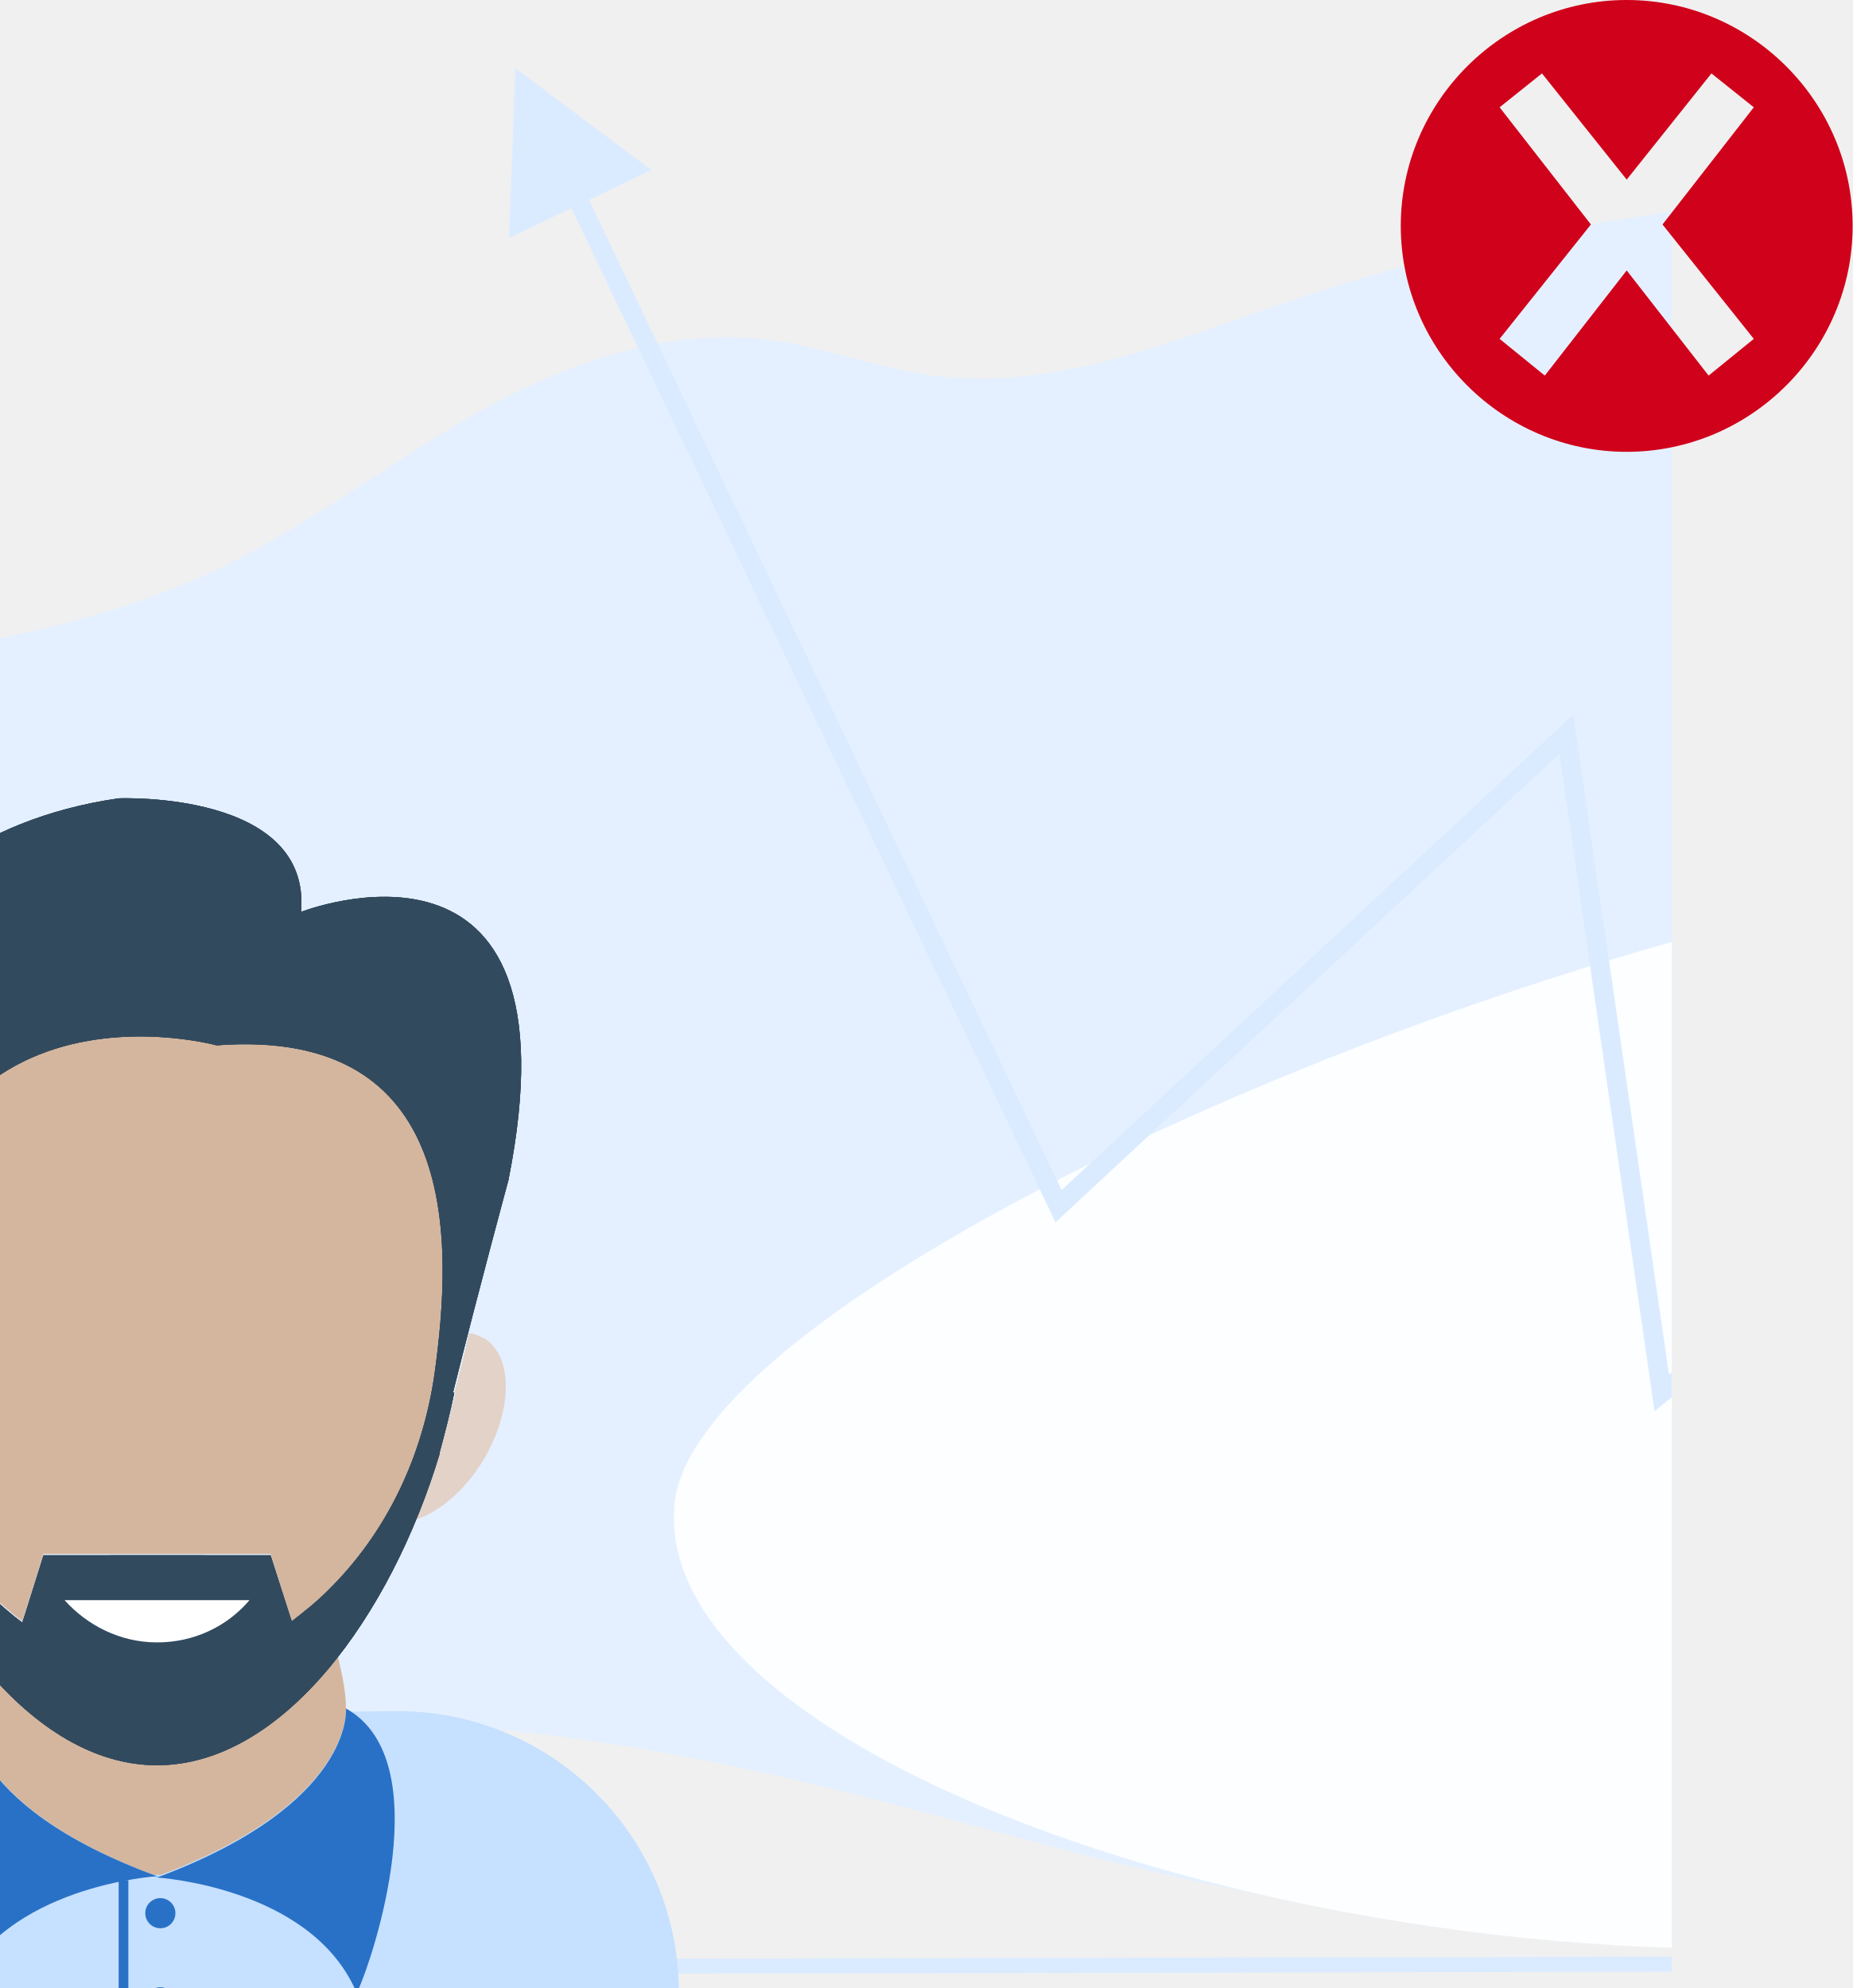
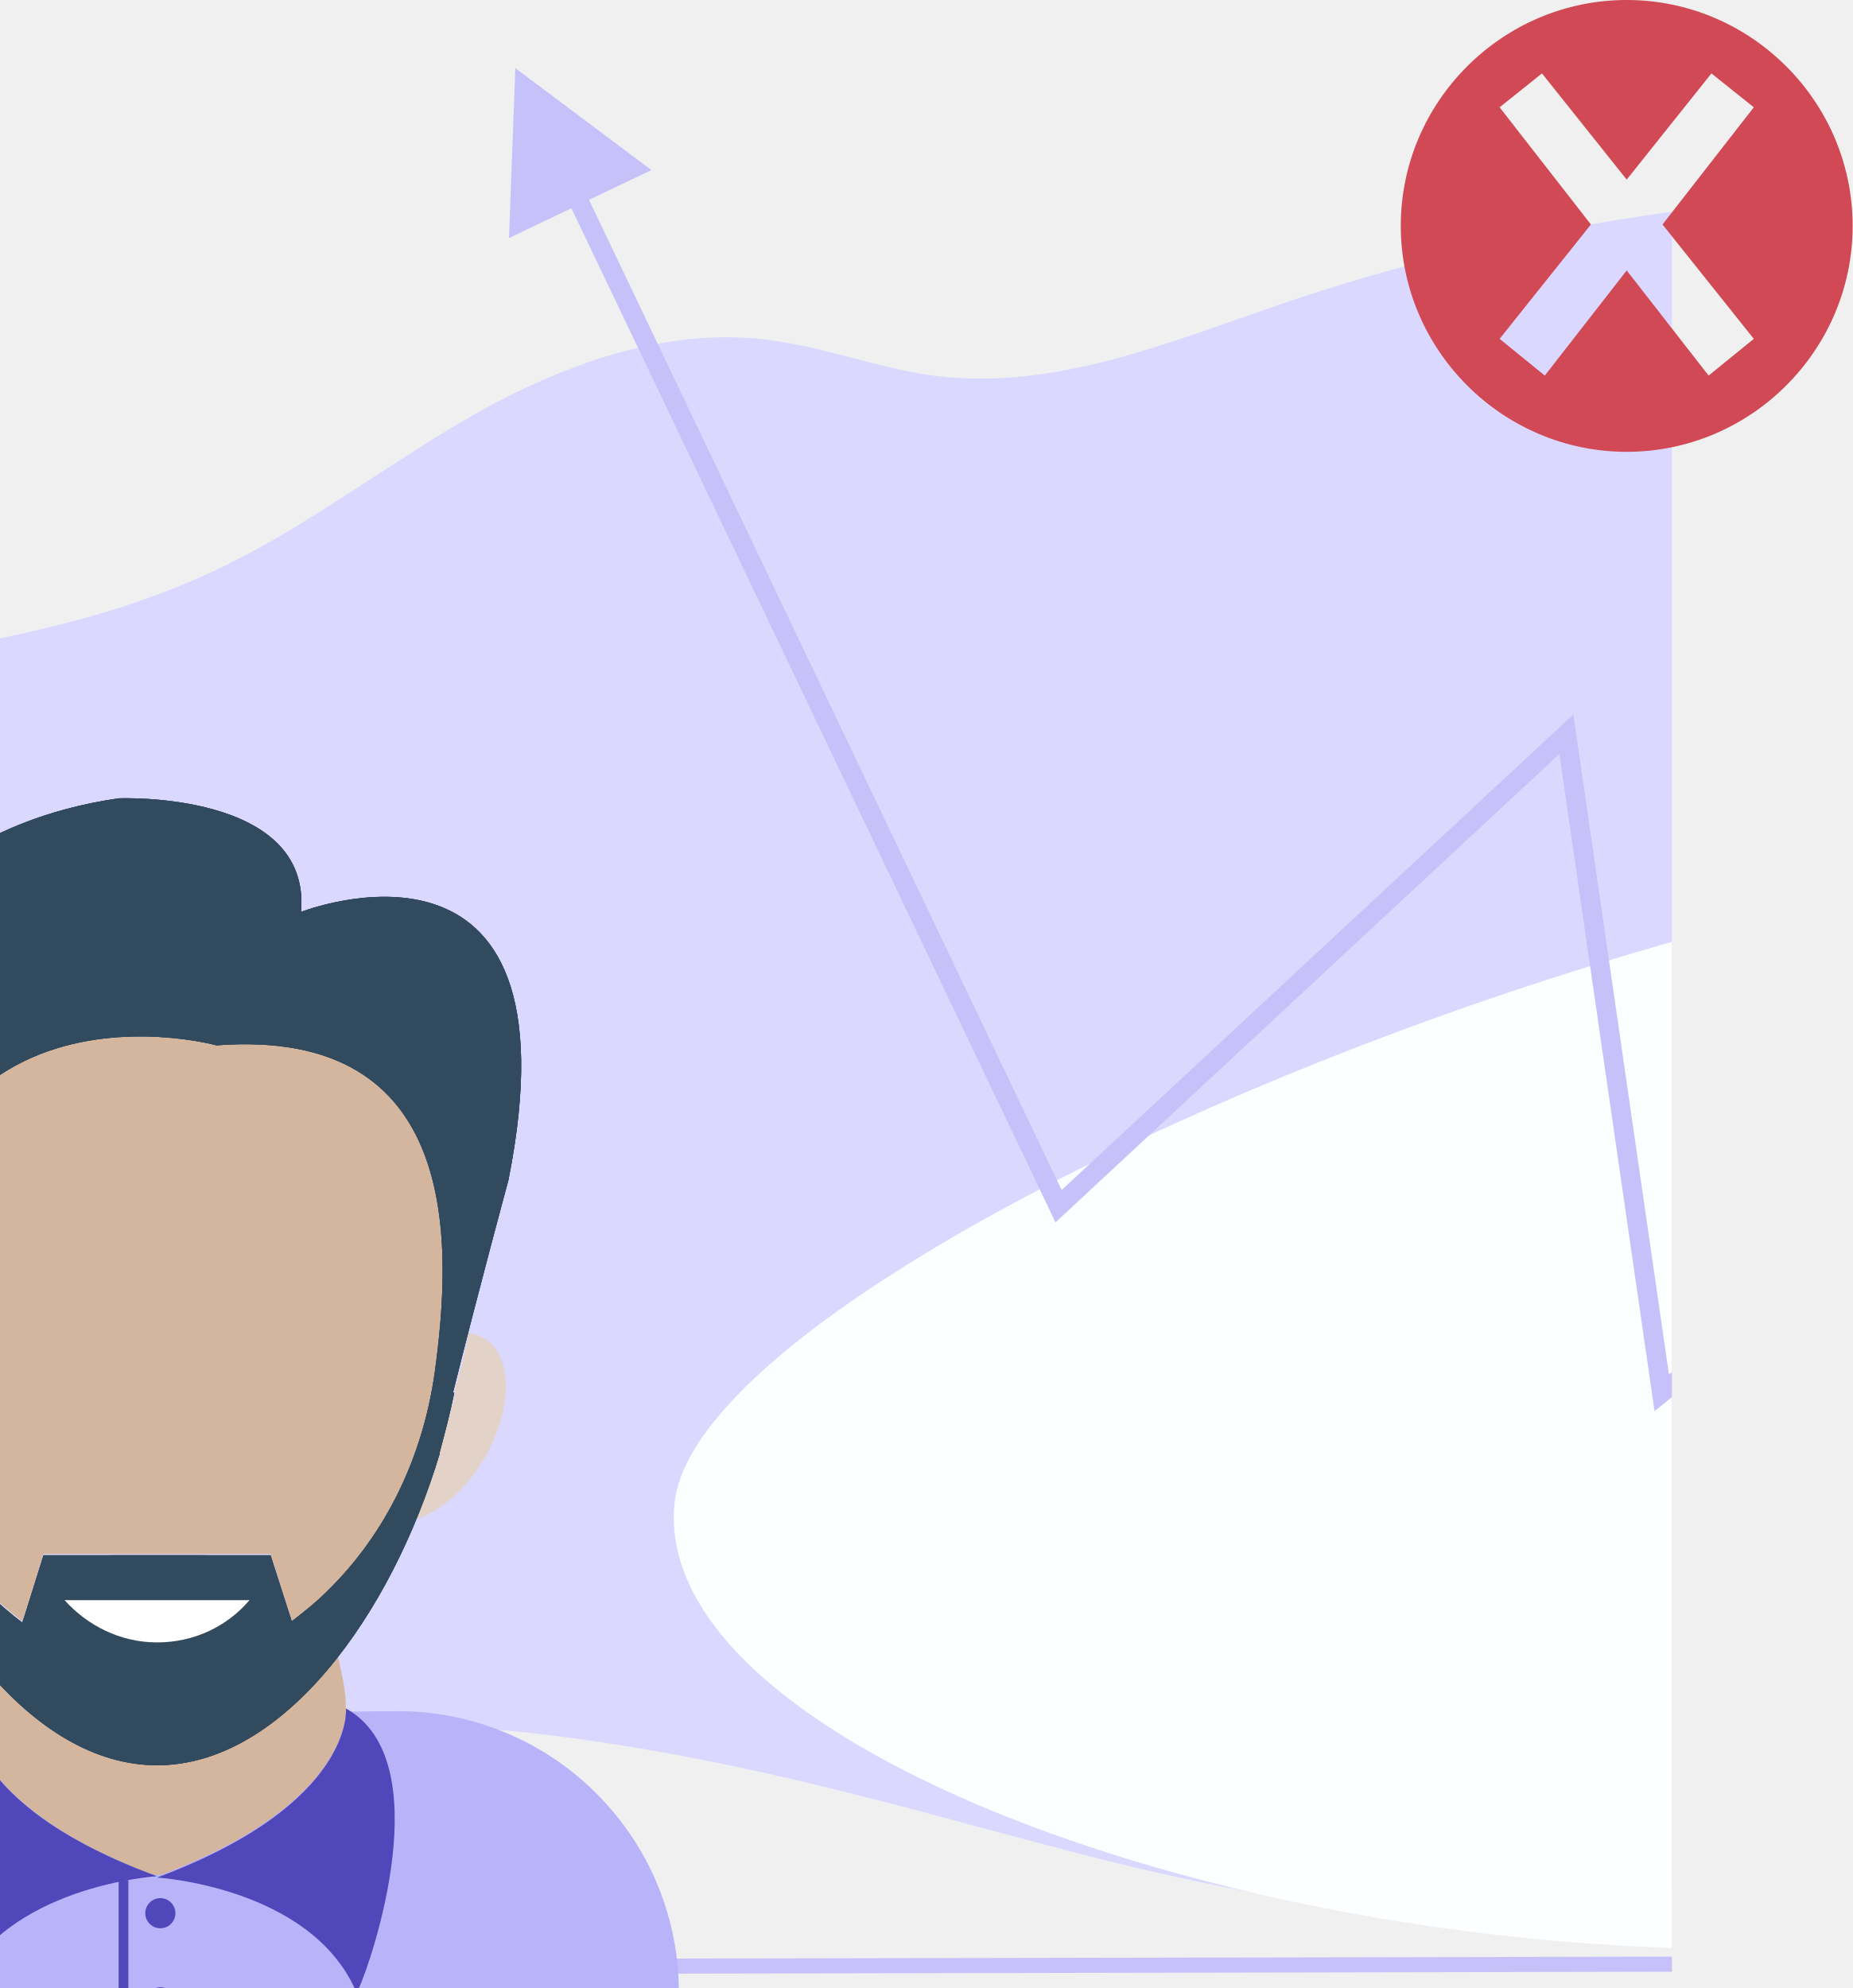
<svg xmlns="http://www.w3.org/2000/svg" width="123" height="132" viewBox="0 0 123 132" fill="none">
  <g clip-path="url(#clip0)">
-     <path d="M-51.416 80.327C-51.378 80.148 -51.342 79.969 -51.3 79.792C-49.979 73.709 -47.821 67.848 -44.612 62.465C-44.505 62.286 -44.398 62.107 -44.289 61.928C-42.173 58.465 -39.641 55.273 -36.75 52.423C-35.151 50.847 -33.408 49.349 -31.334 48.269C-28.429 46.753 -25.033 46.138 -21.695 45.635C-18.228 45.11 -14.713 44.672 -11.208 44.199C-9.962 44.034 -8.724 43.859 -7.493 43.674C-4.107 43.174 -0.745 42.595 2.537 41.827C6.593 40.88 10.525 39.639 14.24 37.894C14.536 37.759 14.83 37.617 15.12 37.467C15.409 37.322 15.701 37.176 15.987 37.027C16.273 36.878 16.555 36.729 16.835 36.576C16.98 36.498 17.125 36.42 17.268 36.337C17.411 36.255 17.552 36.182 17.69 36.102C18.109 35.869 18.52 35.629 18.931 35.388L18.947 35.378C19.218 35.219 19.486 35.056 19.752 34.893C21.27 33.972 22.756 33.011 24.242 32.044L25.176 31.441L26.623 30.506C26.905 30.323 27.193 30.14 27.477 29.959C27.678 29.826 27.88 29.694 28.099 29.557C29.154 28.893 30.223 28.242 31.32 27.62C31.58 27.472 31.842 27.323 32.105 27.178C34.322 25.943 36.64 24.899 39.035 24.057L39.067 24.045C40.272 23.626 41.501 23.279 42.747 23.008C43.466 22.851 44.187 22.722 44.916 22.624C46.864 22.348 48.839 22.32 50.794 22.541C54.634 22.986 58.231 24.458 62.069 24.954C69.969 25.96 77.641 22.72 85.07 20.183C86.897 19.559 88.737 18.976 90.59 18.431C91.822 18.067 93.058 17.724 94.305 17.392C101.94 15.377 109.732 14.012 117.598 13.312C120.886 12.99 124.194 12.917 127.493 13.093C128.747 13.169 129.987 13.294 131.205 13.495C135.373 14.138 139.258 15.488 142.395 17.959C144.964 19.988 146.802 22.632 148.201 25.399C149.634 28.222 150.645 31.239 151.203 34.355C151.28 34.779 151.348 35.205 151.404 35.631C151.505 36.361 151.58 37.094 151.63 37.831C151.901 41.761 151.431 45.707 150.245 49.463C148.916 53.67 146.701 57.708 145.727 61.946C145.687 62.126 145.649 62.305 145.612 62.483C145.479 63.127 145.38 63.777 145.316 64.432C144.819 69.639 146.726 74.717 148.221 79.81C148.274 79.987 148.326 80.166 148.376 80.345C148.538 80.91 148.692 81.475 148.84 82.04C150.225 87.425 150.609 93.189 149.375 98.564C149.337 98.743 149.291 98.922 149.246 99.099C148.42 102.497 146.866 105.675 144.692 108.415C142.381 111.311 139.347 113.721 136.106 115.839C134.526 116.871 132.893 117.835 131.205 118.732C129.998 119.376 128.76 119.985 127.493 120.56C117.336 125.185 105.75 127.443 94.293 126.944C93.689 126.918 93.085 126.886 92.481 126.842C91.877 126.797 91.216 126.745 90.584 126.687C83.204 125.971 76.022 124.244 68.891 122.356C66.502 121.722 64.116 121.073 61.732 120.435C60.671 120.154 59.612 119.872 58.551 119.599C53.355 118.258 48.083 117.043 42.743 116.136C41.507 115.923 40.27 115.729 39.031 115.553C34.73 114.922 30.394 114.555 26.047 114.453C24.358 114.42 22.667 114.435 20.976 114.498C20.122 114.528 19.268 114.575 18.413 114.636C9.585 115.258 1.053 117.337 -7.493 119.279C-8.729 119.561 -9.968 119.838 -11.208 120.112C-12.834 120.47 -14.461 120.815 -16.096 121.135C-26.269 123.132 -35.337 121.984 -44.795 117.864C-46.945 116.929 -49.093 115.799 -50.41 114.043C-51.726 112.288 -52.056 110.132 -52.302 108.051C-52.651 105.087 -52.878 102.085 -52.965 99.067C-52.965 98.89 -52.965 98.711 -52.977 98.532C-53.114 92.436 -52.658 86.281 -51.416 80.327Z" fill="#E4F0FF" />
-     <path d="M-4.181 52.036C-2.946 52.411 -1.719 53.016 -0.839 53.965C1.034 55.982 0.459 59.032 -0.574 61.259C-1.687 63.656 -3.372 66.066 -2.422 68.816C-1.985 70.081 -1.251 71.226 -0.837 72.5C-0.394 73.862 -0.203 75.28 -0.227 76.701C-0.272 79.311 -0.966 82.095 -2.851 84.018C-4.511 85.711 -7.224 86.7 -7.845 89.186C-8.492 91.78 -6.909 94.685 -6.207 97.142C-5.411 99.924 -5.003 103.209 -5.934 105.981C-6.825 108.638 -9.076 110.726 -11.625 111.903C-16.716 114.255 -22.628 113.893 -27.733 111.615C-29.901 110.648 -32.313 109.459 -33.66 107.453C-34.077 106.833 -34.2 106.29 -34.29 105.57C-34.372 104.925 -34.632 104.414 -34.942 103.845C-35.626 102.596 -35.898 101.199 -35.843 99.796C-35.629 94.345 -31.587 89.276 -27.155 86.317C-26.104 85.616 -25.182 84.902 -24.962 83.609C-24.732 82.259 -25.01 80.826 -25.223 79.484C-25.432 78.158 -25.758 76.837 -25.784 75.492C-25.812 74.082 -25.42 72.793 -24.753 71.56C-23.5 69.244 -21.485 67.487 -19.171 66.204C-16.942 64.968 -14.505 63.92 -13.414 61.489C-12.258 58.913 -12.942 55.861 -11.042 53.562C-10.255 52.611 -9.152 51.766 -7.885 51.548C-6.67 51.339 -5.342 51.683 -4.181 52.036Z" fill="#D7E6F4" />
+     <path d="M-51.416 80.327C-51.378 80.148 -51.342 79.969 -51.3 79.792C-49.979 73.709 -47.821 67.848 -44.612 62.465C-44.505 62.286 -44.398 62.107 -44.289 61.928C-42.173 58.465 -39.641 55.273 -36.75 52.423C-35.151 50.847 -33.408 49.349 -31.334 48.269C-28.429 46.753 -25.033 46.138 -21.695 45.635C-18.228 45.11 -14.713 44.672 -11.208 44.199C-9.962 44.034 -8.724 43.859 -7.493 43.674C-4.107 43.174 -0.745 42.595 2.537 41.827C6.593 40.88 10.525 39.639 14.24 37.894C14.536 37.759 14.83 37.617 15.12 37.467C15.409 37.322 15.701 37.176 15.987 37.027C16.273 36.878 16.555 36.729 16.835 36.576C16.98 36.498 17.125 36.42 17.268 36.337C17.411 36.255 17.552 36.182 17.69 36.102C18.109 35.869 18.52 35.629 18.931 35.388L18.947 35.378C19.218 35.219 19.486 35.056 19.752 34.893C21.27 33.972 22.756 33.011 24.242 32.044L25.176 31.441L26.623 30.506C26.905 30.323 27.193 30.14 27.477 29.959C27.678 29.826 27.88 29.694 28.099 29.557C29.154 28.893 30.223 28.242 31.32 27.62C31.58 27.472 31.842 27.323 32.105 27.178C34.322 25.943 36.64 24.899 39.035 24.057L39.067 24.045C40.272 23.626 41.501 23.279 42.747 23.008C43.466 22.851 44.187 22.722 44.916 22.624C46.864 22.348 48.839 22.32 50.794 22.541C54.634 22.986 58.231 24.458 62.069 24.954C69.969 25.96 77.641 22.72 85.07 20.183C86.897 19.559 88.737 18.976 90.59 18.431C91.822 18.067 93.058 17.724 94.305 17.392C101.94 15.377 109.732 14.012 117.598 13.312C120.886 12.99 124.194 12.917 127.493 13.093C128.747 13.169 129.987 13.294 131.205 13.495C135.373 14.138 139.258 15.488 142.395 17.959C144.964 19.988 146.802 22.632 148.201 25.399C149.634 28.222 150.645 31.239 151.203 34.355C151.28 34.779 151.348 35.205 151.404 35.631C151.505 36.361 151.58 37.094 151.63 37.831C151.901 41.761 151.431 45.707 150.245 49.463C148.916 53.67 146.701 57.708 145.727 61.946C145.687 62.126 145.649 62.305 145.612 62.483C145.479 63.127 145.38 63.777 145.316 64.432C144.819 69.639 146.726 74.717 148.221 79.81C148.274 79.987 148.326 80.166 148.376 80.345C148.538 80.91 148.692 81.475 148.84 82.04C150.225 87.425 150.609 93.189 149.375 98.564C149.337 98.743 149.291 98.922 149.246 99.099C148.42 102.497 146.866 105.675 144.692 108.415C142.381 111.311 139.347 113.721 136.106 115.839C134.526 116.871 132.893 117.835 131.205 118.732C129.998 119.376 128.76 119.985 127.493 120.56C117.336 125.185 105.75 127.443 94.293 126.944C93.689 126.918 93.085 126.886 92.481 126.842C91.877 126.797 91.216 126.745 90.584 126.687C83.204 125.971 76.022 124.244 68.891 122.356C66.502 121.722 64.116 121.073 61.732 120.435C60.671 120.154 59.612 119.872 58.551 119.599C53.355 118.258 48.083 117.043 42.743 116.136C41.507 115.923 40.27 115.729 39.031 115.553C34.73 114.922 30.394 114.555 26.047 114.453C24.358 114.42 22.667 114.435 20.976 114.498C20.122 114.528 19.268 114.575 18.413 114.636C9.585 115.258 1.053 117.337 -7.493 119.279C-8.729 119.561 -9.968 119.838 -11.208 120.112C-12.834 120.47 -14.461 120.815 -16.096 121.135C-26.269 123.132 -35.337 121.984 -44.795 117.864C-46.945 116.929 -49.093 115.799 -50.41 114.043C-51.726 112.288 -52.056 110.132 -52.302 108.051C-52.651 105.087 -52.878 102.085 -52.965 99.067C-52.965 98.89 -52.965 98.711 -52.977 98.532C-53.114 92.436 -52.658 86.281 -51.416 80.327Z" fill="#DBD8FF" />
+     <path d="M-4.181 52.036C-2.946 52.411 -1.719 53.016 -0.839 53.965C1.034 55.982 0.459 59.032 -0.574 61.259C-1.687 63.656 -3.372 66.066 -2.422 68.816C-1.985 70.081 -1.251 71.226 -0.837 72.5C-0.394 73.862 -0.203 75.28 -0.227 76.701C-0.272 79.311 -0.966 82.095 -2.851 84.018C-4.511 85.711 -7.224 86.7 -7.845 89.186C-8.492 91.78 -6.909 94.685 -6.207 97.142C-5.411 99.924 -5.003 103.209 -5.934 105.981C-6.825 108.638 -9.076 110.726 -11.625 111.903C-16.716 114.255 -22.628 113.893 -27.733 111.615C-29.901 110.648 -32.313 109.459 -33.66 107.453C-34.077 106.833 -34.2 106.29 -34.29 105.57C-34.372 104.925 -34.632 104.414 -34.942 103.845C-35.626 102.596 -35.898 101.199 -35.843 99.796C-35.629 94.345 -31.587 89.276 -27.155 86.317C-26.104 85.616 -25.182 84.902 -24.962 83.609C-24.732 82.259 -25.01 80.826 -25.223 79.484C-25.432 78.158 -25.758 76.837 -25.784 75.492C-25.812 74.082 -25.42 72.793 -24.753 71.56C-23.5 69.244 -21.485 67.487 -19.171 66.204C-16.942 64.968 -14.505 63.92 -13.414 61.489C-12.258 58.913 -12.942 55.861 -11.042 53.562C-10.255 52.611 -9.152 51.766 -7.885 51.548C-6.67 51.339 -5.342 51.683 -4.181 52.036Z" fill="#BDB7F9" />
    <path d="M44.779 99.867C46.604 80.64 144.538 43.53 162.719 61.741C180.9 79.952 176.298 118.258 138.197 127.01C100.096 135.762 42.954 119.093 44.779 99.867Z" fill="#FCFEFF" />
-     <path d="M34.214 4.524L43.249 11.292L39.105 13.269L70.486 79.013L104.458 47.436L110.805 91.262L123.09 81.378L123.902 82.387L109.848 93.695L103.53 50.067L70.076 81.163L37.936 13.827L33.794 15.805L34.214 4.524Z" fill="#DBEBFF" />
-     <path d="M-52 130.727L188 130.273" stroke="#DBEBFF" />
-     <path fill-rule="evenodd" clip-rule="evenodd" d="M-2.282 113.889L26.214 113.618C36.53 113.52 44.972 121.803 45.07 132.118C45.071 132.177 45.071 132.237 45.071 132.296V169.791H33.276H-24V135.816C-24 123.787 -14.31 114.004 -2.282 113.889Z" fill="#C6E0FF" />
+     <path d="M34.214 4.524L43.249 11.292L39.105 13.269L70.486 79.013L104.458 47.436L110.805 91.262L123.09 81.378L123.902 82.387L109.848 93.695L103.53 50.067L70.076 81.163L37.936 13.827L33.794 15.805L34.214 4.524Z" fill="#C6C2F9" />
+     <path d="M-52 130.727L188 130.273" stroke="#C6C2F9" />
+     <path fill-rule="evenodd" clip-rule="evenodd" d="M-2.282 113.889L26.214 113.618C36.53 113.52 44.972 121.803 45.07 132.118C45.071 132.177 45.071 132.237 45.071 132.296V169.791H33.276H-24V135.816C-24 123.787 -14.31 114.004 -2.282 113.889Z" fill="#B9B3F9" />
    <path d="M10.689 124.578C10.601 124.578 10.513 124.665 10.426 124.665C10.338 124.665 10.25 124.578 10.162 124.578H10.689Z" fill="#84DBFF" />
    <path d="M22.968 113.438C22.968 113.438 22.968 113.438 22.968 113.526C22.968 114.403 22.53 120.017 10.689 124.49H10.163C-1.678 120.017 -2.116 114.403 -2.116 113.526C-2.116 113.438 -2.116 113.438 -2.116 113.438C-2.116 112.298 -1.853 111.158 -1.59 110.018C1.831 114.316 5.953 117.21 10.426 117.21C14.899 117.21 19.021 114.316 22.442 110.018C22.705 111.158 22.968 112.298 22.968 113.438Z" fill="#D4B69E" />
-     <path d="M22.968 113.439C22.968 113.439 23.582 119.754 10.426 124.666C10.426 124.666 20.506 125.269 23.589 132.112C23.616 132.173 23.605 132.297 23.67 132.297C23.734 132.297 23.734 132.226 23.811 132.057C24.703 130.107 29.182 116.91 22.968 113.439ZM-2.117 113.439C-8.87 117.211 -2.994 132.472 -2.818 132.209C0.251 125.192 10.426 124.578 10.426 124.578C-2.731 119.754 -2.117 113.439 -2.117 113.439Z" fill="#2871C6" />
+     <path d="M22.968 113.439C22.968 113.439 23.582 119.754 10.426 124.666C10.426 124.666 20.506 125.269 23.589 132.112C23.616 132.173 23.605 132.297 23.67 132.297C23.734 132.297 23.734 132.226 23.811 132.057C24.703 130.107 29.182 116.91 22.968 113.439ZM-2.117 113.439C-8.87 117.211 -2.994 132.472 -2.818 132.209C0.251 125.192 10.426 124.578 10.426 124.578C-2.731 119.754 -2.117 113.439 -2.117 113.439Z" fill="#4F47BA" />
    <path d="M28.845 91.249C28.055 96.686 25.687 101.774 21.74 105.633C20.951 106.422 20.249 107.036 19.372 107.65L17.969 103.177H2.883L1.48 107.65C-1.327 105.545 -7.204 99.668 -7.291 94.143C-9.747 62.655 14.373 69.321 14.373 69.321C30.599 68.181 30.073 82.478 28.845 91.249Z" fill="#D4B69E" />
    <path d="M32.09 96.95C30.862 98.967 29.196 100.37 27.617 100.896C28.231 99.493 28.757 98.002 29.196 96.511C29.196 96.511 29.196 96.511 29.196 96.423C29.547 95.108 29.897 93.792 30.248 92.476H30.16C30.511 91.161 30.862 89.845 31.125 88.529C31.476 88.529 31.827 88.705 32.178 88.88C34.107 90.108 34.02 93.704 32.09 96.95ZM-6.765 100.896C-8.344 100.37 -10.01 98.967 -11.238 96.95C-13.255 93.704 -13.255 90.108 -11.326 88.968C-11.15 88.88 -11.063 88.793 -10.887 88.793C-9.835 92.915 -8.607 95.985 -8.344 96.599C-7.905 98.002 -7.379 99.493 -6.765 100.896Z" fill="#E3D2C8" />
    <path d="M19.986 60.55C20.688 52.481 7.882 53.007 7.882 53.007C-11.501 55.814 -13.606 73.882 -13.606 73.882L-10.975 70.724C-15.097 79.758 -8.87 95.283 -8.344 96.511C-5.098 107.299 2.094 117.21 10.426 117.21C18.758 117.21 25.951 107.299 29.196 96.511C29.196 96.511 29.196 96.511 29.196 96.423C29.547 95.107 29.897 93.792 30.16 92.476H30.073C31.827 85.459 33.757 78.355 33.757 78.355C38.756 53.182 19.986 60.55 19.986 60.55ZM28.845 91.248C28.055 96.686 25.687 101.773 21.74 105.632C20.951 106.422 20.162 107.036 19.372 107.65L17.969 103.264H2.883L1.48 107.737C-1.327 105.632 -3.695 102.738 -5.625 99.405C-6.502 97.651 -7.028 95.809 -7.291 94.23C-9.747 62.743 14.373 69.409 14.373 69.409C30.599 68.181 30.073 82.477 28.845 91.248Z" fill="#324A5E" />
    <path d="M19.986 60.55C20.688 52.481 7.882 53.007 7.882 53.007C-11.501 55.814 -13.606 73.882 -13.606 73.882L-10.975 70.724C-15.097 79.758 -8.87 95.283 -8.344 96.511C-5.098 107.299 2.094 117.21 10.426 117.21C18.758 117.21 25.951 107.299 29.196 96.511C29.196 96.511 29.196 96.511 29.196 96.423C29.547 95.107 29.897 93.792 30.16 92.476H30.073C31.827 85.459 33.757 78.355 33.757 78.355C38.756 53.182 19.986 60.55 19.986 60.55ZM28.845 91.248C28.055 96.686 25.687 101.773 21.74 105.632C20.951 106.422 20.162 107.036 19.372 107.65L17.969 103.264H2.883L1.48 107.737C-1.327 105.632 -3.695 102.738 -5.625 99.405C-6.502 97.651 -7.028 95.809 -7.291 94.23C-9.747 62.743 14.373 69.409 14.373 69.409C30.599 68.181 30.073 82.477 28.845 91.248Z" fill="#324A5E" />
    <path d="M19.986 60.55C20.688 52.481 7.882 53.007 7.882 53.007C-11.501 55.814 -13.606 73.882 -13.606 73.882L-10.975 70.724C-15.097 79.758 -8.87 95.283 -8.344 96.511C-5.098 107.299 2.094 117.21 10.426 117.21C18.758 117.21 25.951 107.299 29.196 96.511C29.196 96.511 29.196 96.511 29.196 96.423C29.547 95.107 29.897 93.792 30.16 92.476H30.073C31.827 85.459 33.757 78.355 33.757 78.355C38.756 53.182 19.986 60.55 19.986 60.55ZM28.845 91.248C28.055 96.686 25.687 101.773 21.74 105.632C20.951 106.422 20.162 107.036 19.372 107.65C18.536 105.037 16.108 103.264 13.364 103.264H7.571C4.781 103.264 2.315 105.076 1.48 107.737C-1.327 105.632 -7.204 99.756 -7.291 94.23C-9.747 62.743 14.373 69.409 14.373 69.409C30.599 68.181 30.073 82.477 28.845 91.248Z" fill="#324A5E" />
    <path d="M4.286 106.246C5.777 107.913 7.97 109.053 10.426 109.053C12.882 109.053 15.075 108.001 16.566 106.246H4.286Z" fill="white" />
-     <path d="M10.645 133.953C11.197 133.953 11.645 133.506 11.645 132.953C11.645 132.401 11.197 131.953 10.645 131.953C10.093 131.953 9.645 132.401 9.645 132.953C9.645 133.506 10.093 133.953 10.645 133.953Z" fill="#2871C6" />
-     <path d="M10.645 128.033C11.197 128.033 11.645 127.586 11.645 127.033C11.645 126.481 11.197 126.033 10.645 126.033C10.093 126.033 9.645 126.481 9.645 127.033C9.645 127.586 10.093 128.033 10.645 128.033Z" fill="#2871C6" />
-     <path d="M8.2 124.841V140.985C8.2 142.317 9.28 143.397 10.612 143.397H13.243" stroke="#2871C6" stroke-width="0.644" />
+     <path d="M10.645 133.953C11.197 133.953 11.645 133.506 11.645 132.953C11.645 132.401 11.197 131.953 10.645 131.953C10.093 131.953 9.645 132.401 9.645 132.953C9.645 133.506 10.093 133.953 10.645 133.953Z" fill="#4F47BA" />
+     <path d="M10.645 128.033C11.197 128.033 11.645 127.586 11.645 127.033C11.645 126.481 11.197 126.033 10.645 126.033C10.093 126.033 9.645 126.481 9.645 127.033C9.645 127.586 10.093 128.033 10.645 128.033Z" fill="#4F47BA" />
+     <path d="M8.2 124.841V140.985C8.2 142.317 9.28 143.397 10.612 143.397H13.243" stroke="#4F47BA" stroke-width="0.644" />
  </g>
-   <path fill-rule="evenodd" clip-rule="evenodd" d="M93 15C93 6.75 99.75 0 108 0C116.25 0 123 6.75 123 15C123 23.25 116.25 30 108 30C99.75 30 93 23.25 93 15ZM102.562 24.938L99.562 22.5L105.623 14.905L99.562 7.125L102.375 4.875L108 11.925L113.625 4.875L116.438 7.125L110.377 14.905L116.438 22.5L113.438 24.938L108 17.957L102.562 24.938Z" fill="#D0021B" />
+   <path fill-rule="evenodd" clip-rule="evenodd" d="M93 15C93 6.75 99.75 0 108 0C116.25 0 123 6.75 123 15C123 23.25 116.25 30 108 30C99.75 30 93 23.25 93 15ZM102.562 24.938L99.562 22.5L105.623 14.905L99.562 7.125L102.375 4.875L108 11.925L113.625 4.875L116.438 7.125L110.377 14.905L116.438 22.5L113.438 24.938L108 17.957L102.562 24.938Z" fill="#D04954" />
  <defs>
    <clipPath id="clip0">
      <rect width="111" height="132" fill="white" />
    </clipPath>
  </defs>
</svg>
